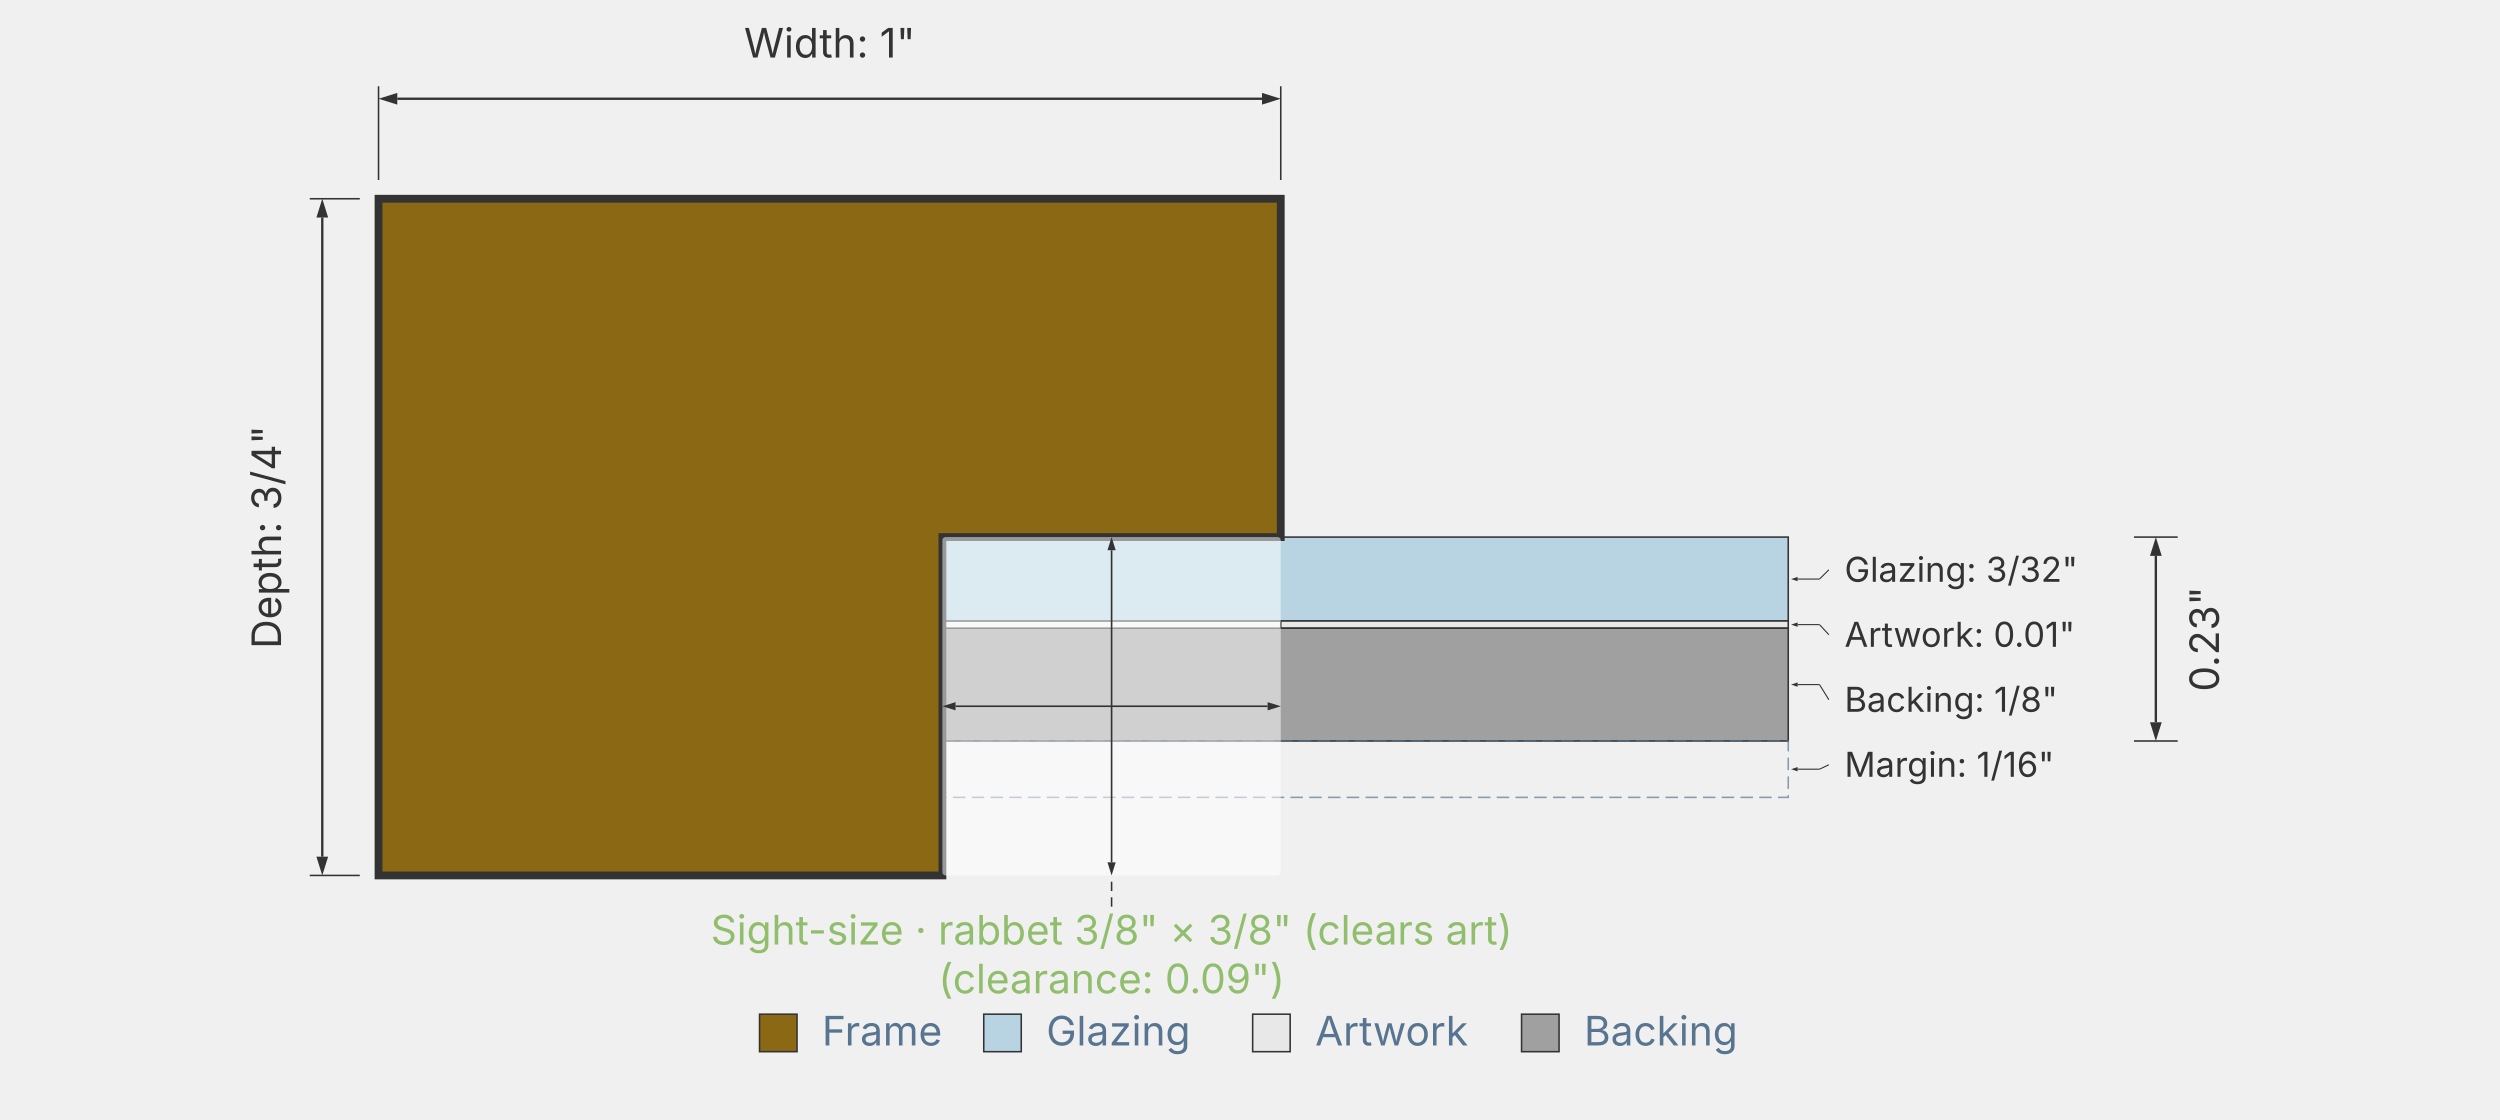
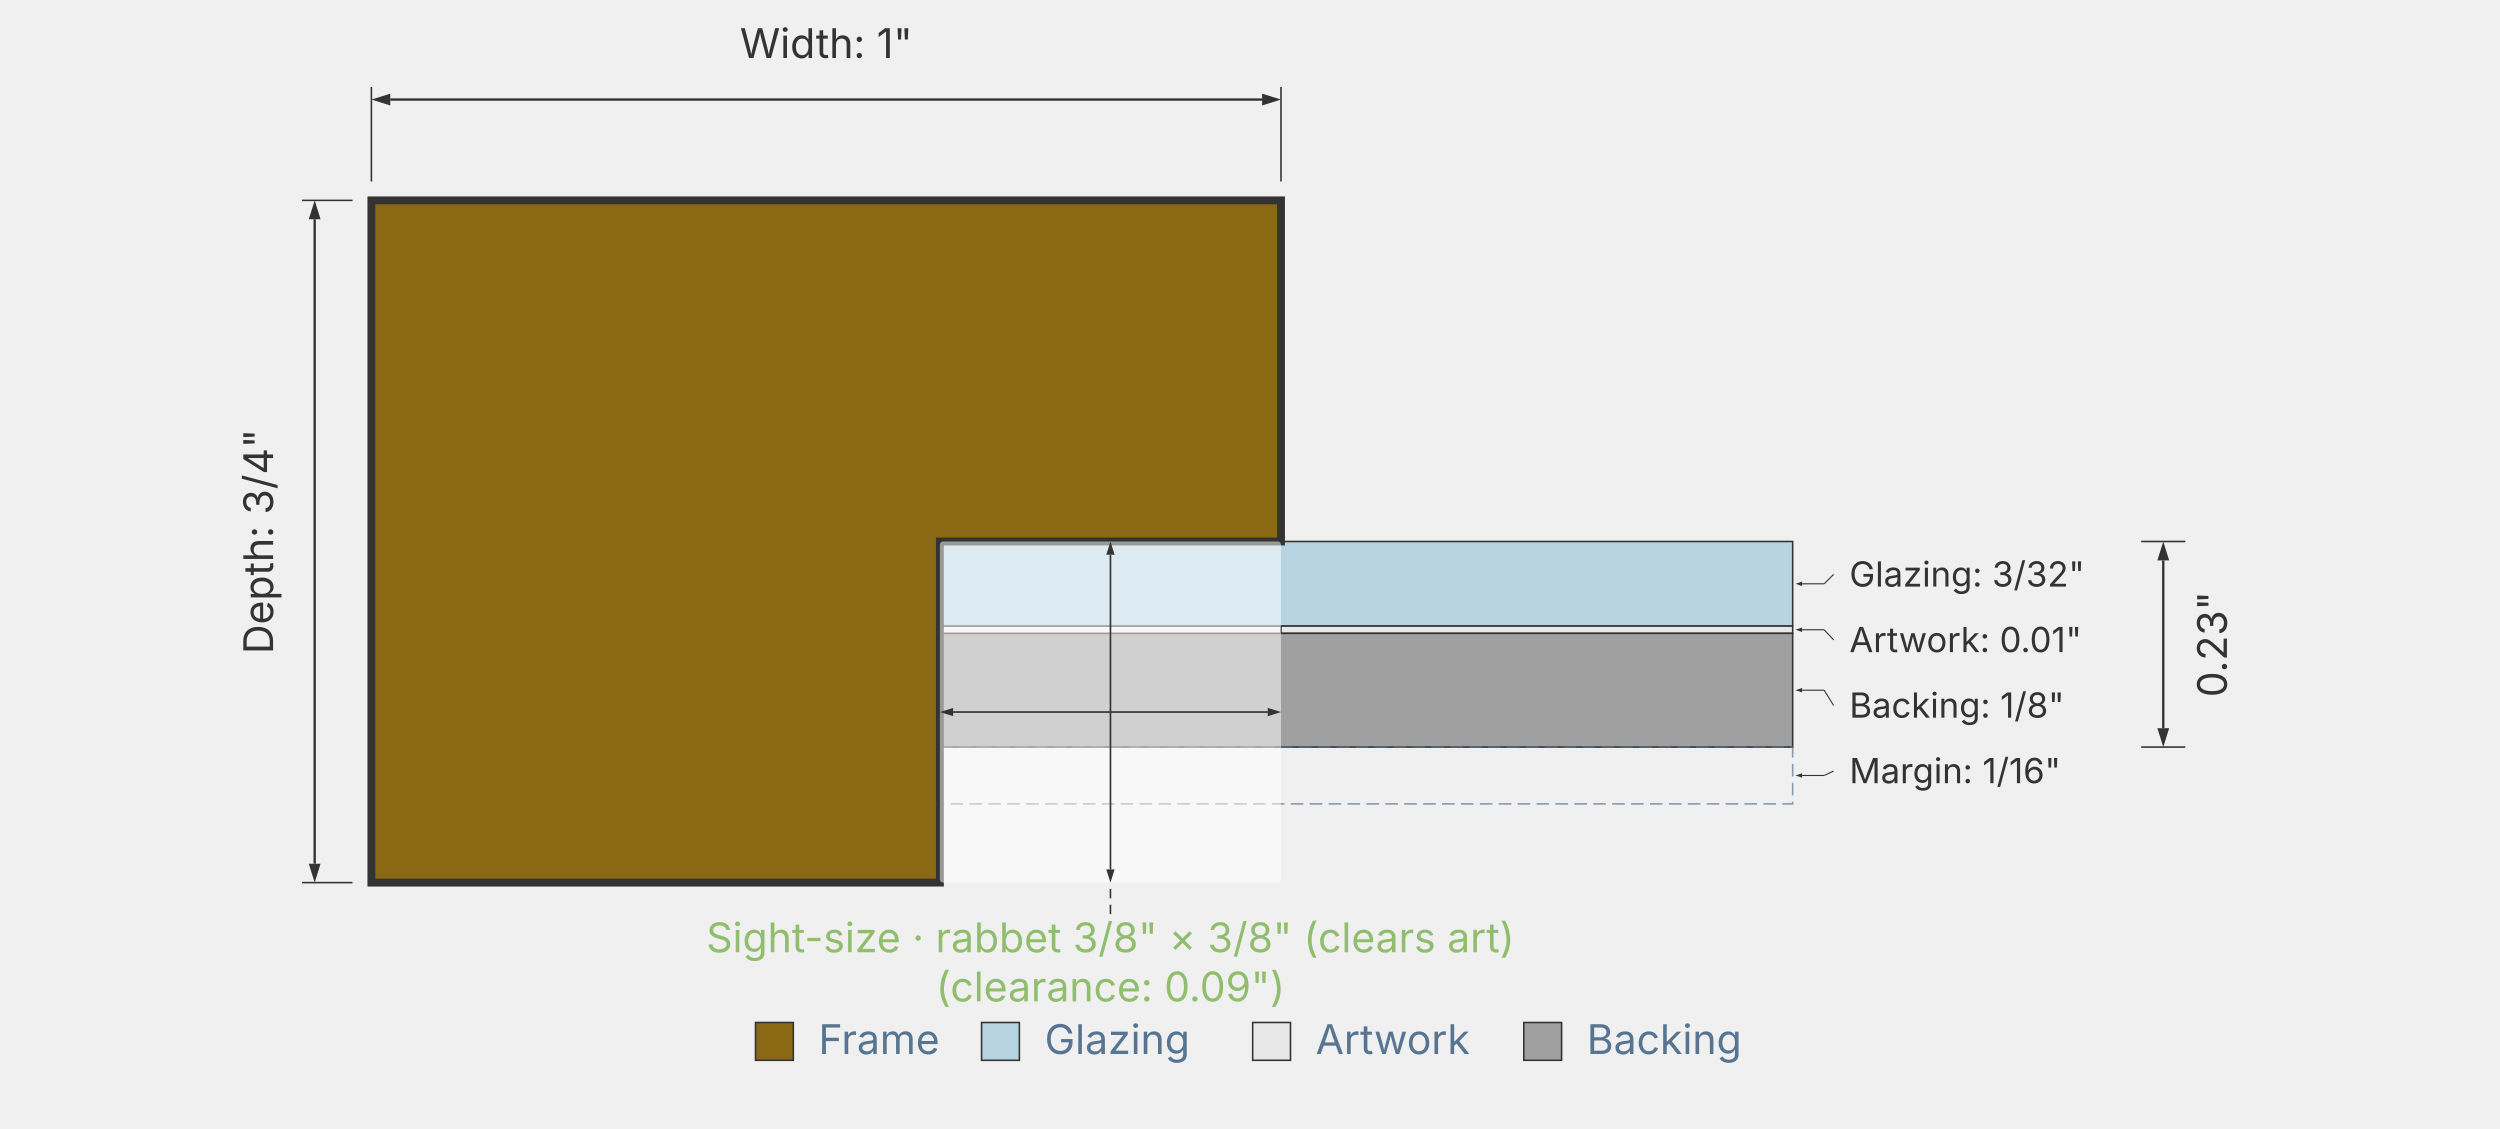
- <svg xmlns="http://www.w3.org/2000/svg" viewBox="0.00 112.93 800.00 358.13">
+ <svg xmlns="http://www.w3.org/2000/svg" viewBox="3.25 112.93 793.50 358.13">
  <g id="section-content" transform="translate(3.25, 0)">
    <g id="section-geometry">
      <rect x="298.32" y="284.80" width="270.67" height="26.85" stroke="#333333" stroke-width="0.5" fill="#B8D4E3" />
      <rect x="406.59" y="311.65" width="162.40" height="2.31" stroke="#333333" stroke-width="0.5" fill="#E8E8E8" />
      <rect x="298.32" y="313.96" width="270.67" height="36.09" stroke="#333333" stroke-width="0.5" fill="#A0A0A0" />
      <rect x="298.32" y="350.05" width="270.67" height="18.04" stroke="#577590" stroke-width="0.5" stroke-dasharray="4,2" fill="none" opacity="0.7" />
      <polygon points="117.88,176.53 406.59,176.53 406.59,284.80 298.32,284.80 298.32,393.07 117.88,393.07" stroke="#333333" stroke-width="2.5" fill="#8B6914" />
    </g>
    <g id="section-dimensions">
      <line x1="111.88" y1="176.53" x2="95.88" y2="176.53" stroke="#333333" stroke-width="0.5" />
      <line x1="111.88" y1="393.07" x2="95.88" y2="393.07" stroke="#333333" stroke-width="0.5" />
      <polygon points="99.88,176.53 98.00,182.53 101.75,182.53" fill="#333333" data-arrow="true" />
      <line x1="99.88" y1="182.53" x2="99.88" y2="387.07" stroke="#333333" stroke-width="0.75" />
      <polygon points="99.88,393.07 101.75,387.07 98.00,387.07" fill="#333333" data-arrow="true" />
      <text x="86.68" y="284.80" fill="#333333" font-family="Inter, system-ui, -apple-system, sans-serif" font-size="13px" text-anchor="middle" transform="rotate(-90 86.68 284.80)">Depth: 3/4"</text>
      <line x1="117.88" y1="170.53" x2="117.88" y2="140.53" stroke="#333333" stroke-width="0.5" />
      <line x1="406.59" y1="170.53" x2="406.59" y2="140.53" stroke="#333333" stroke-width="0.5" />
      <polygon points="117.88,144.53 123.88,146.41 123.88,142.66" fill="#333333" data-arrow="true" />
      <line x1="123.88" y1="144.53" x2="400.59" y2="144.53" stroke="#333333" stroke-width="0.75" />
      <polygon points="406.59,144.53 400.59,142.66 400.59,146.41" fill="#333333" data-arrow="true" />
      <text transform="translate(262.23, 131.33)" fill="#333333" font-family="Inter, system-ui, -apple-system, sans-serif" font-size="13px" text-anchor="middle">Width: 1"</text>
      <rect x="298.32" y="284.80" width="108.27" height="108.27" fill="#FFFFFF" fill-opacity="0.5" stroke="none" rx="1" />
      <polygon points="298.32,338.93 302.52,340.25 302.52,337.62" fill="#333333" data-arrow="true" />
      <line x1="302.52" y1="338.93" x2="402.39" y2="338.93" stroke="#333333" stroke-width="0.525" />
      <polygon points="406.59,338.93 402.39,337.62 402.39,340.25" fill="#333333" data-arrow="true" />
      <polygon points="352.46,284.80 351.14,289.00 353.77,289.00" fill="#333333" data-arrow="true" />
      <line x1="352.46" y1="289.00" x2="352.46" y2="388.87" stroke="#333333" stroke-width="0.525" />
      <polygon points="352.46,393.07 353.77,388.87 351.14,388.87" fill="#333333" data-arrow="true" />
      <polygon points="569.89,298.23 571.99,298.93 571.99,297.53" fill="#333333" data-arrow="true" />
      <line x1="571.99" y1="298.23" x2="578.99" y2="298.23" stroke="#333333" stroke-width="0.35" />
      <line x1="578.99" y1="298.23" x2="581.99" y2="295.25" stroke="#333333" stroke-width="0.35" />
      <text transform="translate(586.99, 299.11)" fill="#333333" font-family="Inter, system-ui, -apple-system, sans-serif" font-size="11.0px">Glazing: 3/32"</text>
      <polygon points="569.89,312.81 571.99,313.51 571.99,312.11" fill="#333333" data-arrow="true" />
      <line x1="571.99" y1="312.81" x2="578.99" y2="312.81" stroke="#333333" stroke-width="0.35" />
      <line x1="578.99" y1="312.81" x2="581.99" y2="316.05" stroke="#333333" stroke-width="0.35" />
      <text transform="translate(586.99, 319.91)" fill="#333333" font-family="Inter, system-ui, -apple-system, sans-serif" font-size="11.0px">Artwork: 0.01"</text>
      <polygon points="569.89,332.00 571.99,332.70 571.99,331.30" fill="#333333" data-arrow="true" />
      <line x1="571.99" y1="332.00" x2="578.99" y2="332.00" stroke="#333333" stroke-width="0.35" />
      <line x1="578.99" y1="332.00" x2="581.99" y2="336.85" stroke="#333333" stroke-width="0.35" />
      <text transform="translate(586.99, 340.71)" fill="#333333" font-family="Inter, system-ui, -apple-system, sans-serif" font-size="11.0px">Backing: 1/8"</text>
      <polygon points="569.89,359.07 571.99,359.77 571.99,358.37" fill="#333333" data-arrow="true" />
      <line x1="571.99" y1="359.07" x2="578.99" y2="359.07" stroke="#333333" stroke-width="0.35" />
      <line x1="578.99" y1="359.07" x2="581.99" y2="357.65" stroke="#333333" stroke-width="0.35" />
      <text transform="translate(586.99, 361.51)" fill="#333333" font-family="Inter, system-ui, -apple-system, sans-serif" font-size="11.0px">Margin: 1/16"</text>
      <line x1="679.62" y1="284.80" x2="693.62" y2="284.80" stroke="#333333" stroke-width="0.5" />
      <line x1="679.62" y1="350.05" x2="693.62" y2="350.05" stroke="#333333" stroke-width="0.5" />
      <polygon points="686.62,284.80 684.75,290.80 688.50,290.80" fill="#333333" data-arrow="true" />
      <line x1="686.62" y1="290.80" x2="686.62" y2="344.05" stroke="#333333" stroke-width="0.75" />
      <polygon points="686.62,350.05 688.50,344.05 684.75,344.05" fill="#333333" data-arrow="true" />
      <text x="706.82" y="317.42" fill="#333333" font-family="Inter, system-ui, -apple-system, sans-serif" font-size="13px" text-anchor="middle" transform="rotate(-90 706.82 317.42)">0.23"</text>
      <line x1="352.46" y1="395.07" x2="352.46" y2="403.07" stroke="#333333" stroke-width="0.5" stroke-dasharray="3,2" />
      <text transform="translate(352.46, 415.17)" fill="#90be6d" font-family="Inter, system-ui, -apple-system, sans-serif" font-size="13px" text-anchor="middle">Sight-size · rabbet 3/8" × 3/8" (clears art)</text>
      <text transform="translate(352.46, 430.77)" fill="#90be6d" font-family="Inter, system-ui, -apple-system, sans-serif" font-size="13px" text-anchor="middle">(clearance: 0.09")</text>
    </g>
  </g>
  <g id="legend">
    <rect x="243.05" y="437.47" width="12" height="12" fill="#8B6914" stroke="#333333" stroke-width="0.5" />
    <text transform="translate(263.05, 447.47)" fill="#577590" font-family="Inter, system-ui, -apple-system, sans-serif" font-size="13px">Frame</text>
    <rect x="314.80" y="437.47" width="12" height="12" fill="#B8D4E3" stroke="#333333" stroke-width="0.5" />
    <text transform="translate(334.80, 447.47)" fill="#577590" font-family="Inter, system-ui, -apple-system, sans-serif" font-size="13px">Glazing</text>
    <rect x="400.85" y="437.47" width="12" height="12" fill="#E8E8E8" stroke="#333333" stroke-width="0.5" />
    <text transform="translate(420.85, 447.47)" fill="#577590" font-family="Inter, system-ui, -apple-system, sans-serif" font-size="13px">Artwork</text>
    <rect x="486.90" y="437.47" width="12" height="12" fill="#A0A0A0" stroke="#333333" stroke-width="0.5" />
    <text transform="translate(506.90, 447.47)" fill="#577590" font-family="Inter, system-ui, -apple-system, sans-serif" font-size="13px">Backing</text>
  </g>
</svg>
